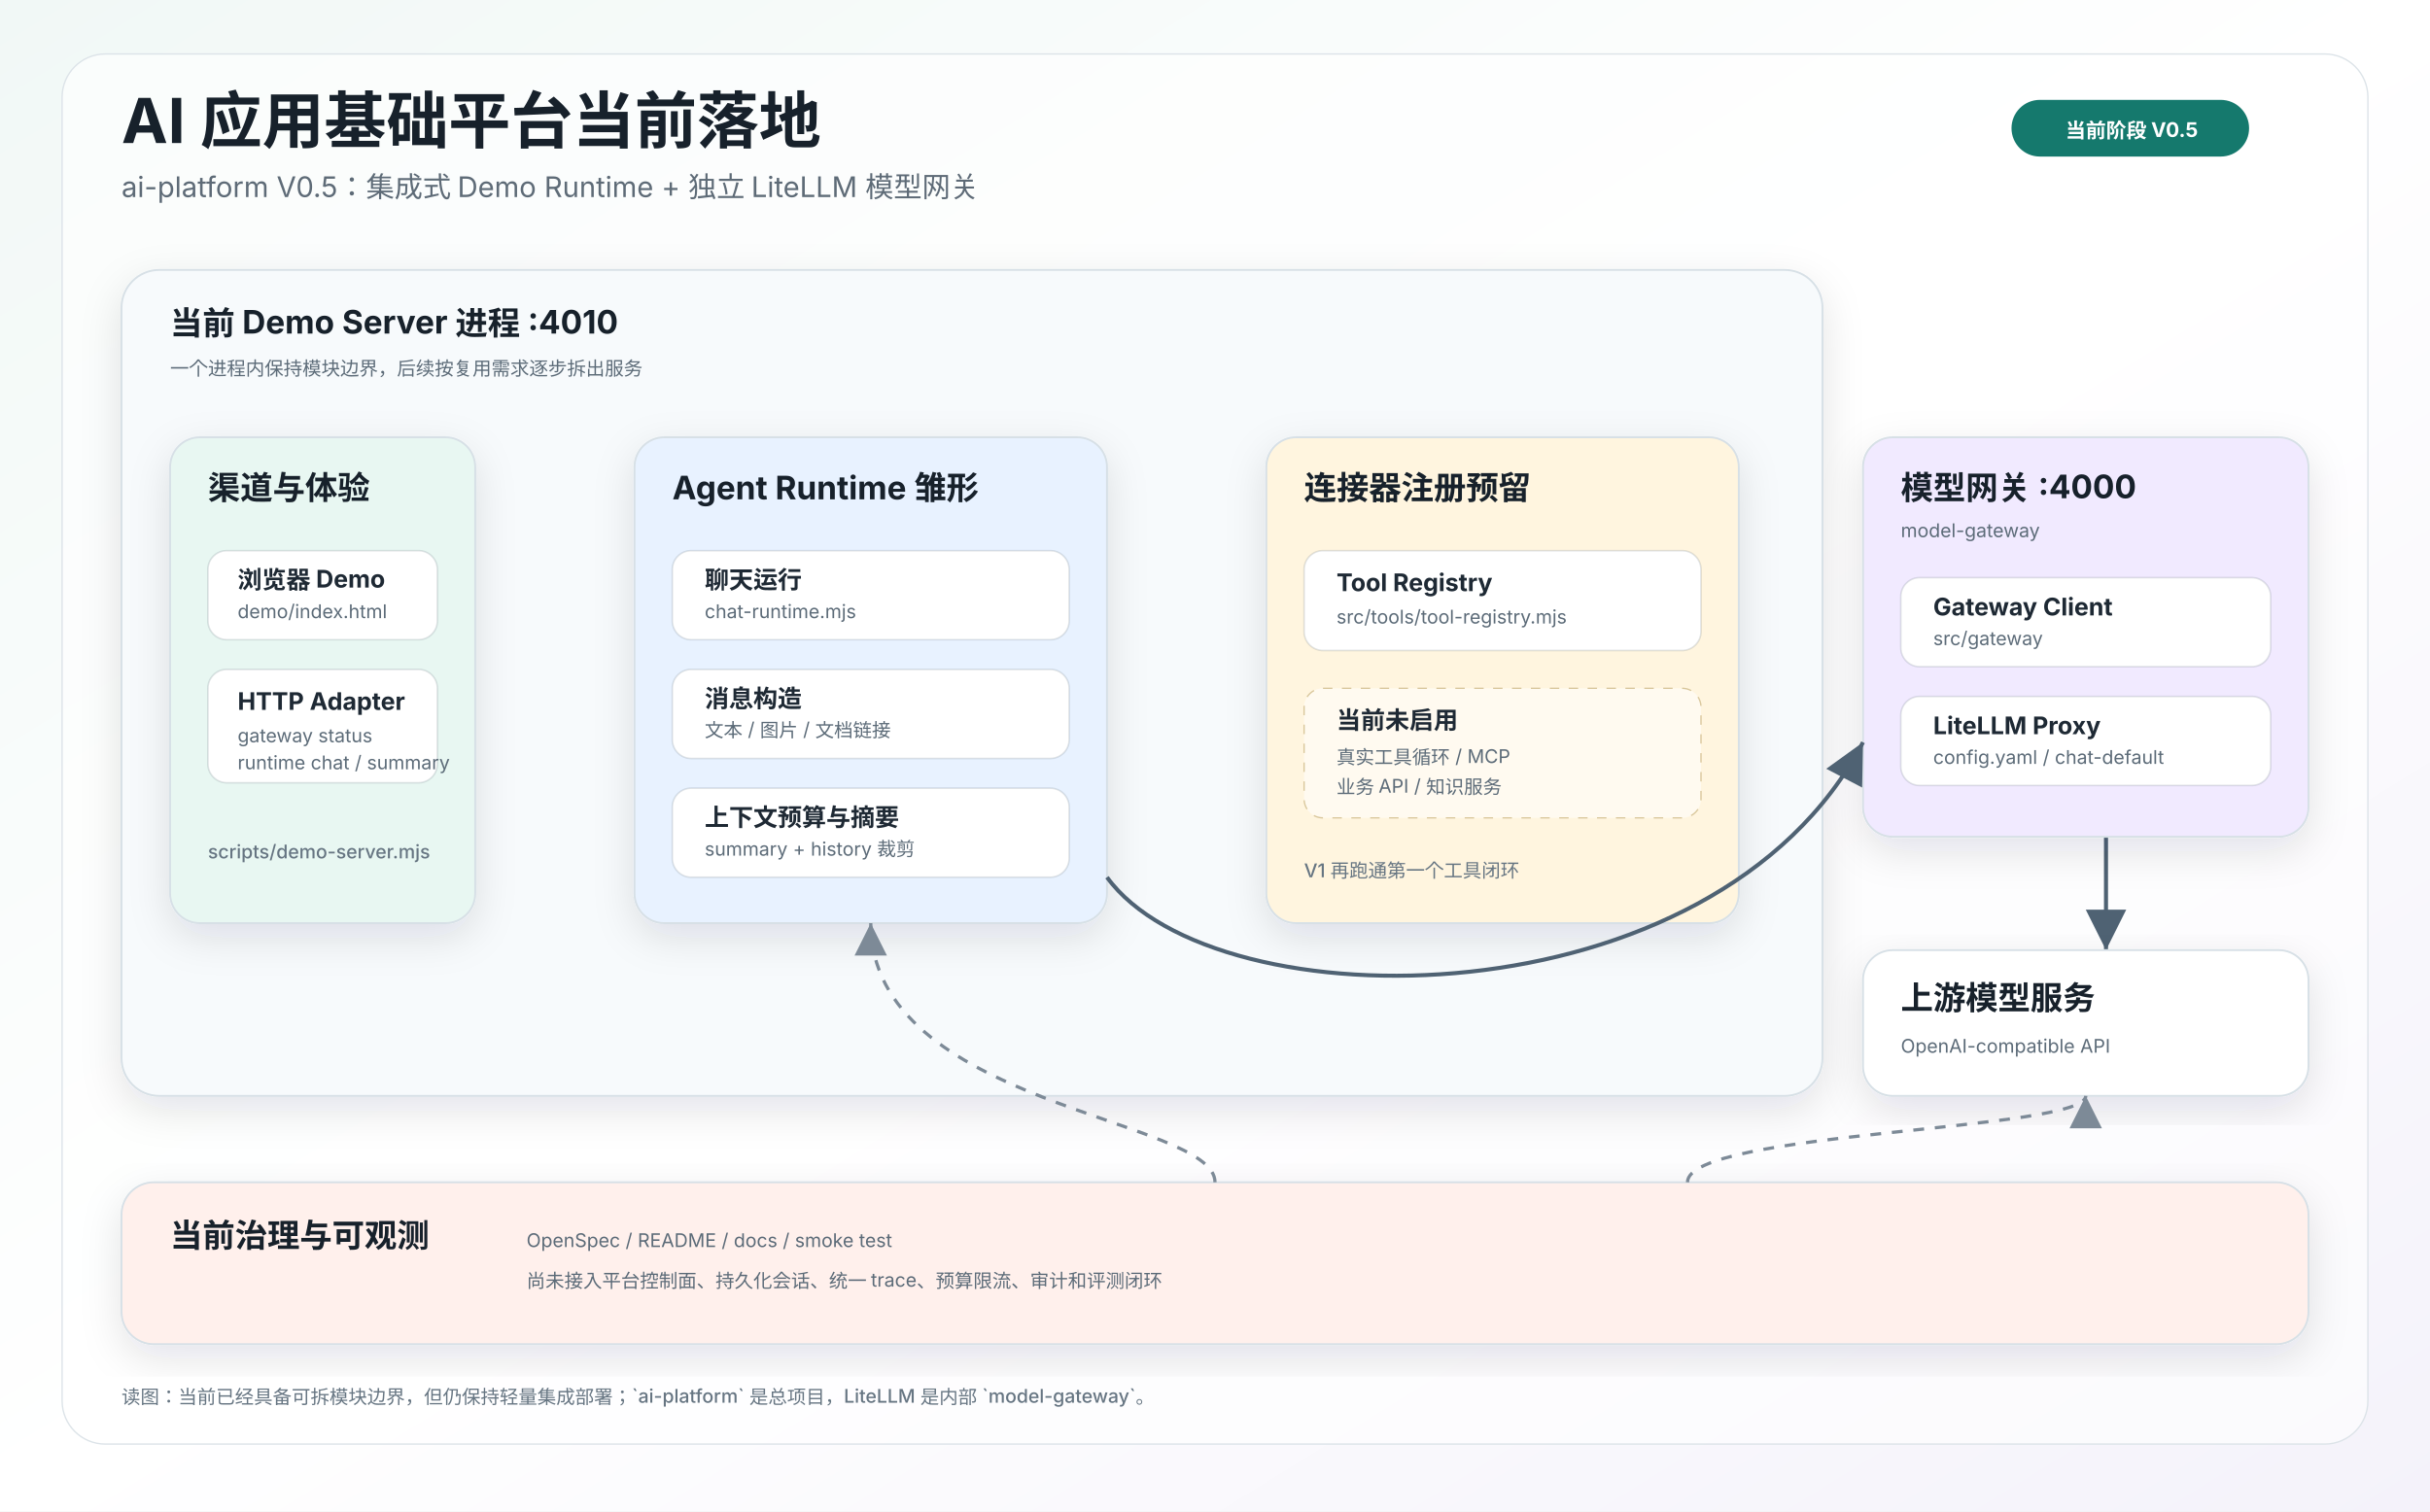
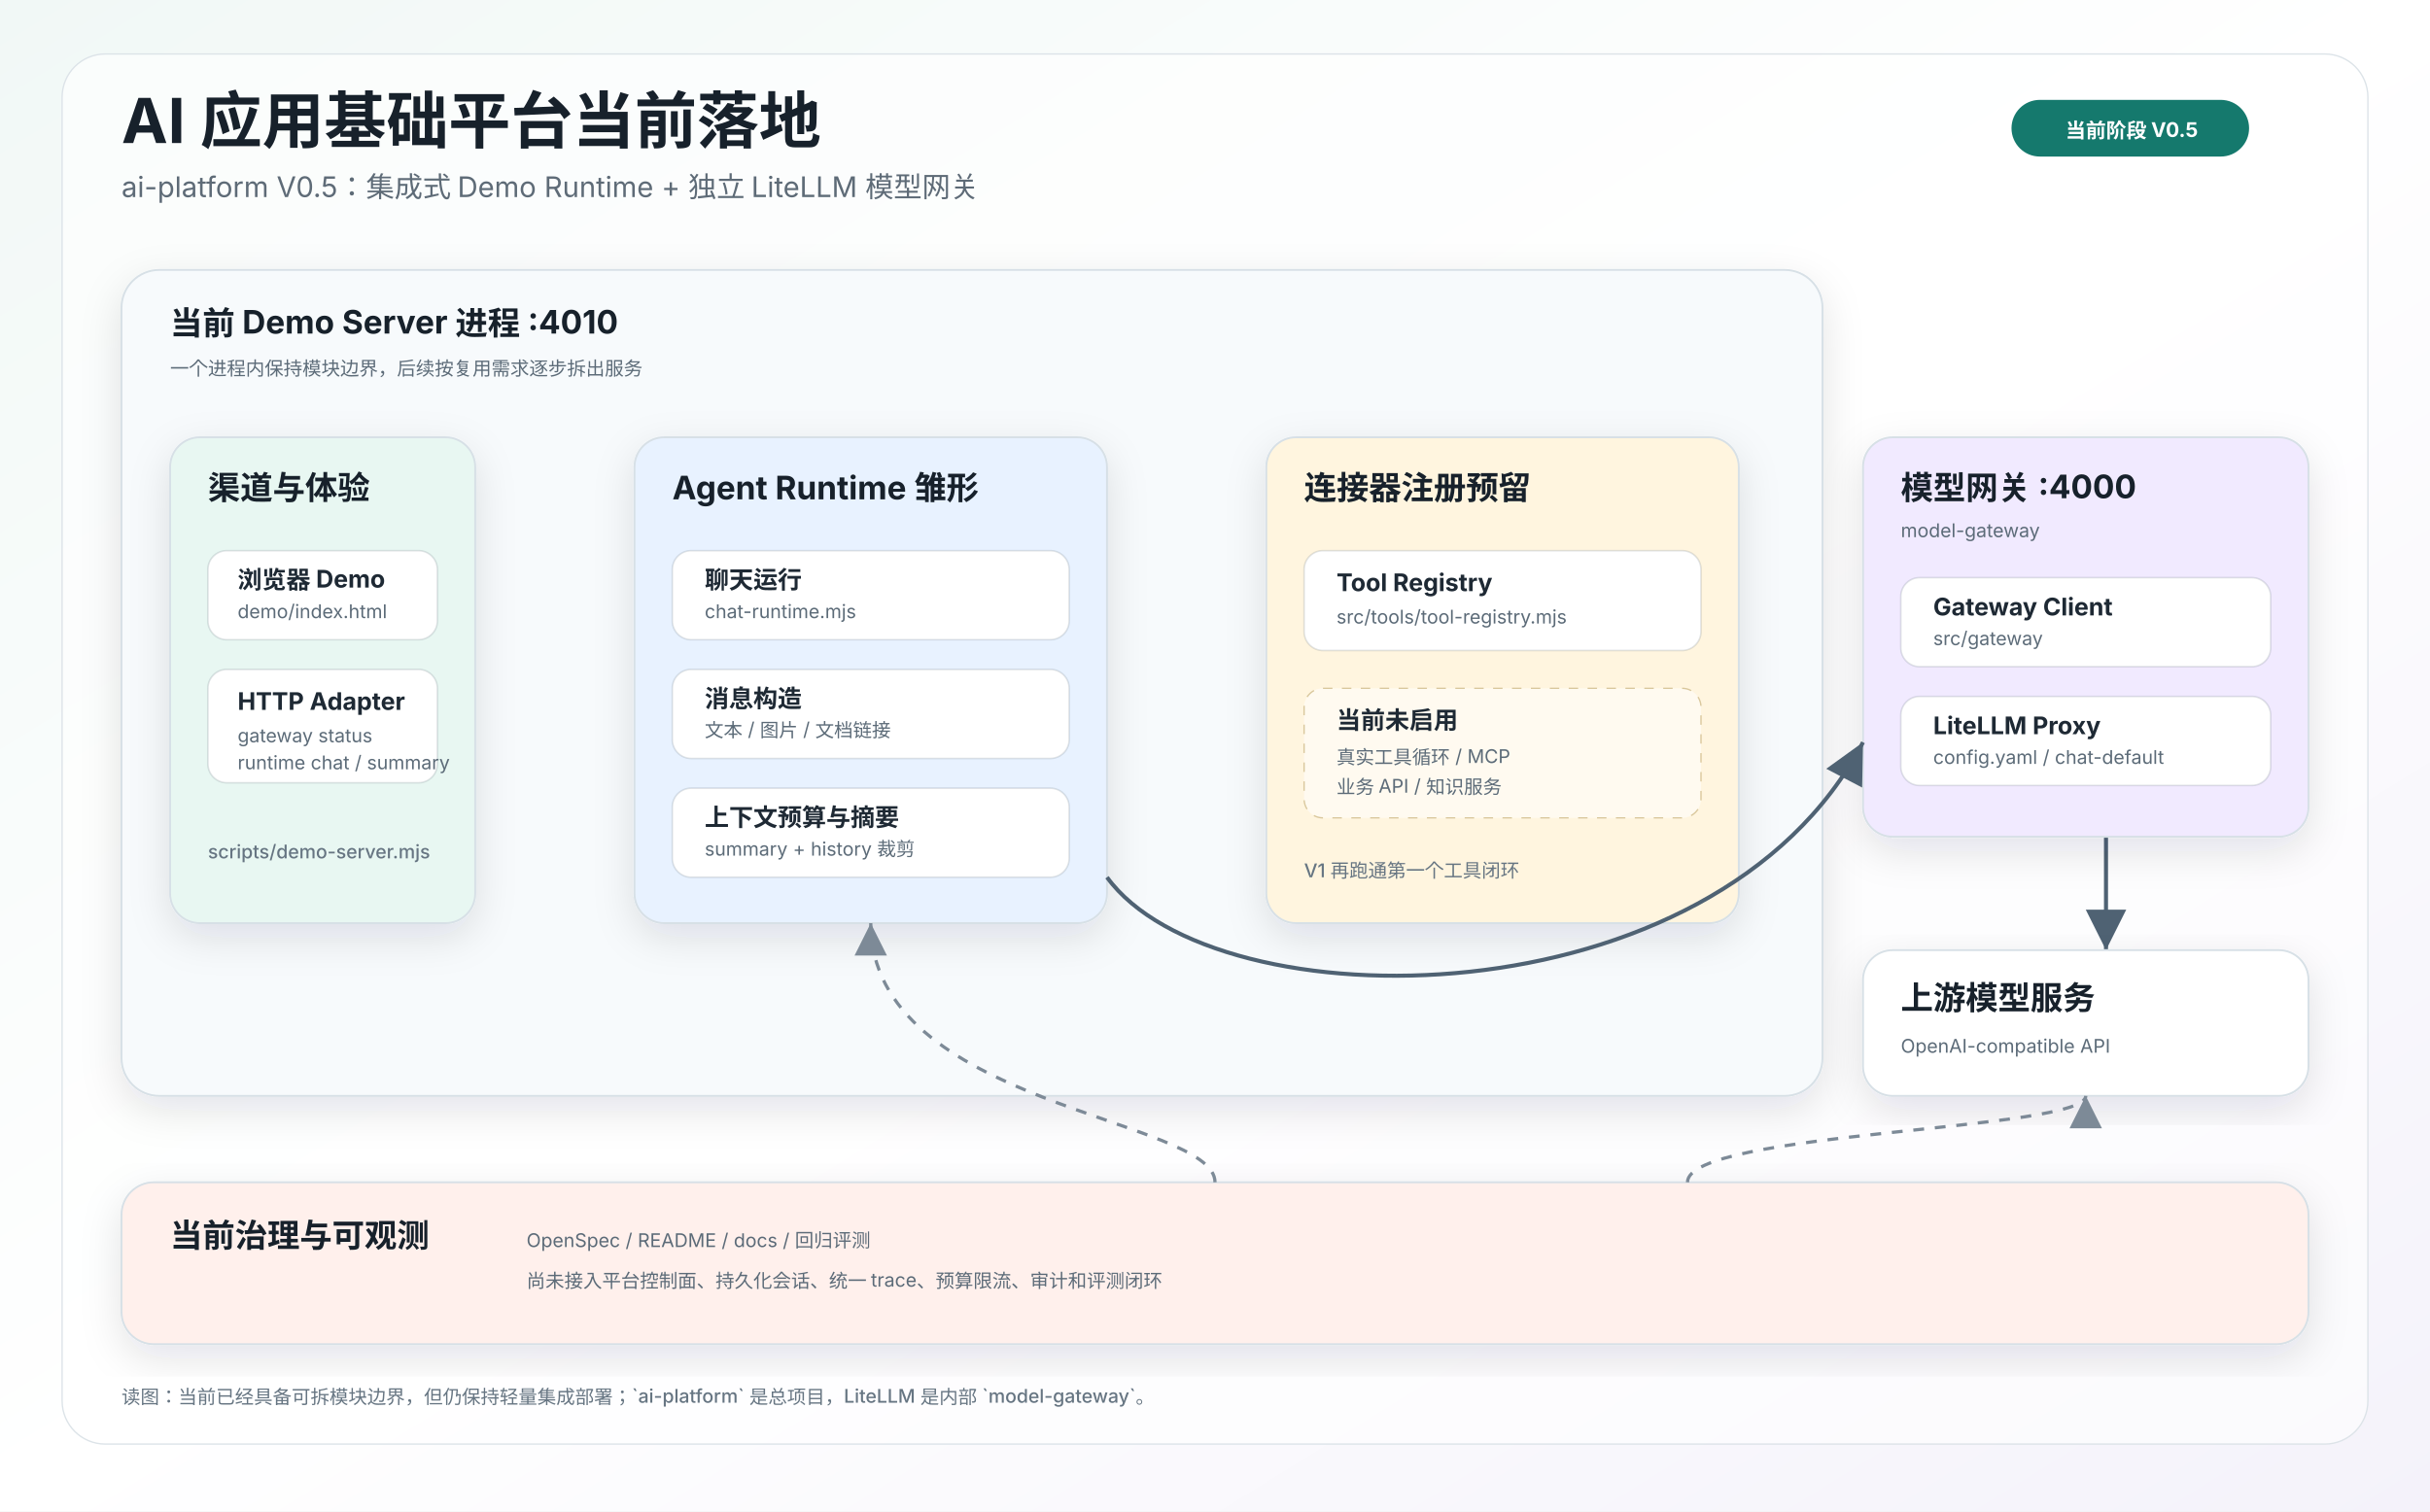
<svg xmlns="http://www.w3.org/2000/svg" width="1800" height="1120" viewBox="0 0 1800 1120">
  <defs>
    <linearGradient id="background" x1="0" y1="0" x2="1" y2="1">
      <stop offset="0%" stop-color="#f1f8f6" />
      <stop offset="50%" stop-color="#ffffff" />
      <stop offset="100%" stop-color="#f4f2fa" />
    </linearGradient>
    <filter id="shadow" x="-20%" y="-20%" width="140%" height="140%">
      <feDropShadow dx="0" dy="10" stdDeviation="15" flood-color="#1b2733" flood-opacity="0.11" />
    </filter>
    <marker id="arrow" markerWidth="12" markerHeight="12" refX="10" refY="5" orient="auto">
      <path d="M0,0 L10,5 L0,10 Z" fill="#4f6273" />
    </marker>
    <marker id="arrowSoft" markerWidth="12" markerHeight="12" refX="10" refY="5" orient="auto">
      <path d="M0,0 L10,5 L0,10 Z" fill="#7d8a97" />
    </marker>
    <style>
      text { font-family: -apple-system, BlinkMacSystemFont, "Segoe UI", "PingFang SC", "Microsoft YaHei", sans-serif; }
      .title { font-size: 46px; font-weight: 700; fill: #17212b; }
      .subtitle { font-size: 21px; font-weight: 400; fill: #5e6b77; }
      .badge { font-size: 15px; font-weight: 700; fill: #ffffff; }
      .regionTitle { font-size: 24px; font-weight: 700; fill: #17212b; }
      .nodeTitle { font-size: 18px; font-weight: 650; fill: #1e2934; }
      .nodeText { font-size: 14px; font-weight: 400; fill: #5c6b78; }
      .small { font-size: 14px; font-weight: 500; fill: #667582; }
      .card { stroke: #d7e0e6; stroke-width: 1.4; filter: url(#shadow); }
      .node { fill: #ffffff; stroke: rgba(52,68,83,.15); stroke-width: 1.2; }
      .line { fill: none; stroke: #4f6273; stroke-width: 3; marker-end: url(#arrow); }
      .softLine { fill: none; stroke: #7d8a97; stroke-width: 2.4; stroke-dasharray: 8 8; marker-end: url(#arrowSoft); }
    </style>
  </defs>
  <rect width="1800" height="1120" fill="url(#background)" />
  <rect x="46" y="40" width="1708" height="1030" rx="32" fill="rgba(255,255,255,.60)" stroke="#dce3e8" />
  <text x="90" y="106" class="title">AI 应用基础平台当前落地</text>
  <text x="90" y="146" class="subtitle">ai-platform V0.5：集成式 Demo Runtime + 独立 LiteLLM 模型网关</text>
  <rect x="1490" y="74" width="176" height="42" rx="21" fill="#15796d" />
  <text x="1530" y="102" class="badge">当前阶段 V0.5</text>
  <path d="M352 462 L470 462" class="line" />
  <path d="M820 462 L938 462" class="softLine" />
  <path d="M1560 620 L1560 704" class="line" />
  <rect x="90" y="200" width="1260" height="612" rx="28" fill="#f7fafc" class="card" />
  <text x="126" y="248" class="regionTitle">当前 Demo Server 进程 :4010</text>
  <text x="126" y="278" class="nodeText">一个进程内保持模块边界，后续按复用需求逐步拆出服务</text>
  <rect x="126" y="324" width="226" height="360" rx="22" fill="#e8f7f2" class="card" />
  <text x="154" y="370" class="regionTitle">渠道与体验</text>
  <rect x="154" y="408" width="170" height="66" rx="14" class="node" />
  <text x="176" y="436" class="nodeTitle">浏览器 Demo</text>
  <text x="176" y="458" class="nodeText">demo/index.html</text>
  <rect x="154" y="496" width="170" height="84" rx="14" class="node" />
  <text x="176" y="526" class="nodeTitle">HTTP Adapter</text>
  <text x="176" y="550" class="nodeText">gateway status</text>
  <text x="176" y="570" class="nodeText">runtime chat / summary</text>
  <text x="154" y="636" class="small">scripts/demo-server.mjs</text>
  <rect x="470" y="324" width="350" height="360" rx="22" fill="#e8f2ff" class="card" />
  <text x="498" y="370" class="regionTitle">Agent Runtime 雏形</text>
  <rect x="498" y="408" width="294" height="66" rx="14" class="node" />
  <text x="522" y="436" class="nodeTitle">聊天运行</text>
  <text x="522" y="458" class="nodeText">chat-runtime.mjs</text>
  <rect x="498" y="496" width="294" height="66" rx="14" class="node" />
  <text x="522" y="524" class="nodeTitle">消息构造</text>
  <text x="522" y="546" class="nodeText">文本 / 图片 / 文档链接</text>
  <rect x="498" y="584" width="294" height="66" rx="14" class="node" />
  <text x="522" y="612" class="nodeTitle">上下文预算与摘要</text>
  <text x="522" y="634" class="nodeText">summary + history 裁剪</text>
  <rect x="938" y="324" width="350" height="360" rx="22" fill="#fff5df" class="card" />
  <text x="966" y="370" class="regionTitle">连接器注册预留</text>
  <rect x="966" y="408" width="294" height="74" rx="14" class="node" />
  <text x="990" y="438" class="nodeTitle">Tool Registry</text>
  <text x="990" y="462" class="nodeText">src/tools/tool-registry.mjs</text>
  <rect x="966" y="510" width="294" height="96" rx="14" fill="#fffaf0" stroke="#d9c79c" stroke-dasharray="7 7" />
  <text x="990" y="540" class="nodeTitle">当前未启用</text>
  <text x="990" y="566" class="nodeText">真实工具循环 / MCP</text>
  <text x="990" y="588" class="nodeText">业务 API / 知识服务</text>
  <text x="966" y="650" class="small">V1 再跑通第一个工具闭环</text>
  <rect x="1380" y="324" width="330" height="296" rx="22" fill="#f1eaff" class="card" />
  <text x="1408" y="370" class="regionTitle">模型网关 :4000</text>
  <text x="1408" y="398" class="nodeText">model-gateway</text>
  <rect x="1408" y="428" width="274" height="66" rx="14" class="node" />
  <text x="1432" y="456" class="nodeTitle">Gateway Client</text>
  <text x="1432" y="478" class="nodeText">src/gateway</text>
  <rect x="1408" y="516" width="274" height="66" rx="14" class="node" />
  <text x="1432" y="544" class="nodeTitle">LiteLLM Proxy</text>
  <text x="1432" y="566" class="nodeText">config.yaml / chat-default</text>
  <rect x="1380" y="704" width="330" height="108" rx="22" fill="#ffffff" class="card" />
  <text x="1408" y="748" class="regionTitle">上游模型服务</text>
  <text x="1408" y="780" class="nodeText">OpenAI-compatible API</text>
  <path d="M820 650 C900 760 1270 760 1380 550" class="line" />
  <rect x="90" y="876" width="1620" height="120" rx="24" fill="#fff0ec" class="card" />
  <text x="126" y="924" class="regionTitle">当前治理与可观测</text>
-   <text x="390" y="924" class="nodeText">OpenSpec / README / docs / smoke test</text>
+   <text x="390" y="924" class="nodeText">OpenSpec / README / docs / 回归评测</text>
  <text x="390" y="954" class="nodeText">尚未接入平台控制面、持久化会话、统一 trace、预算限流、审计和评测闭环</text>
  <path d="M900 876 C900 828 645 820 645 684" class="softLine" />
  <path d="M1250 876 C1250 838 1545 838 1545 812" class="softLine" />
  <text x="90" y="1040" class="small">读图：当前已经具备可拆模块边界，但仍保持轻量集成部署；`ai-platform` 是总项目，LiteLLM 是内部 `model-gateway`。</text>
</svg>
